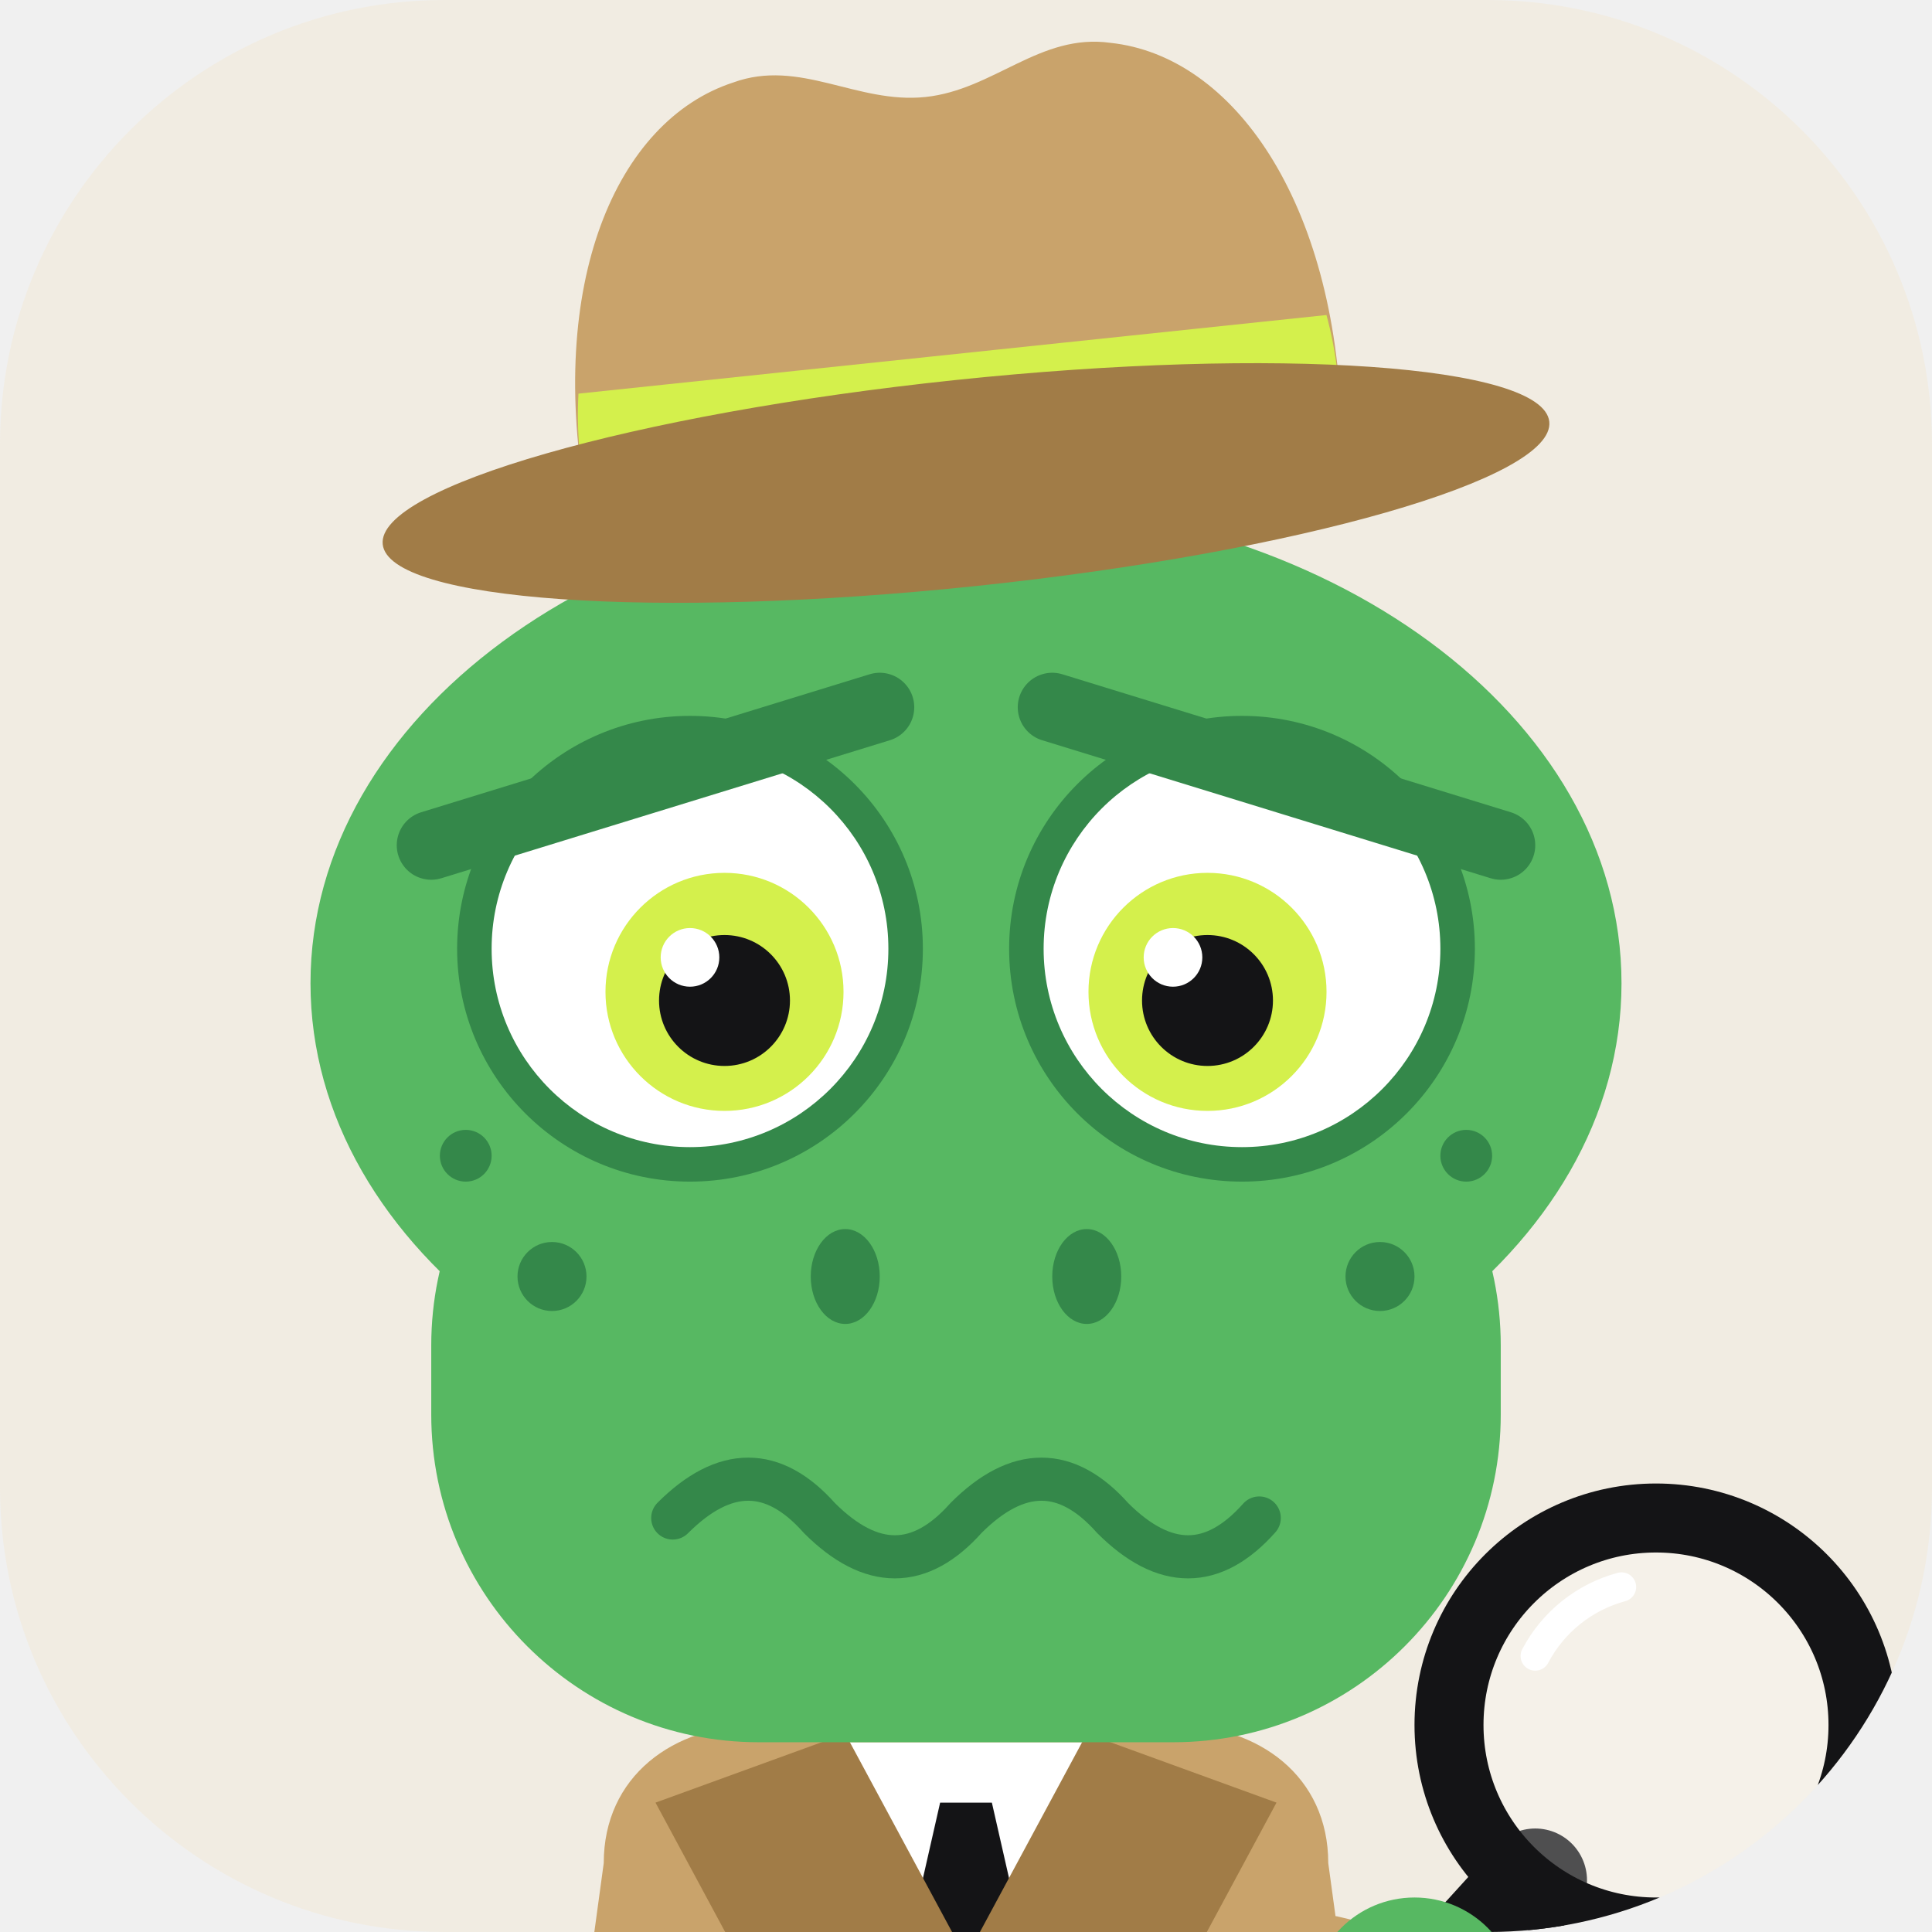
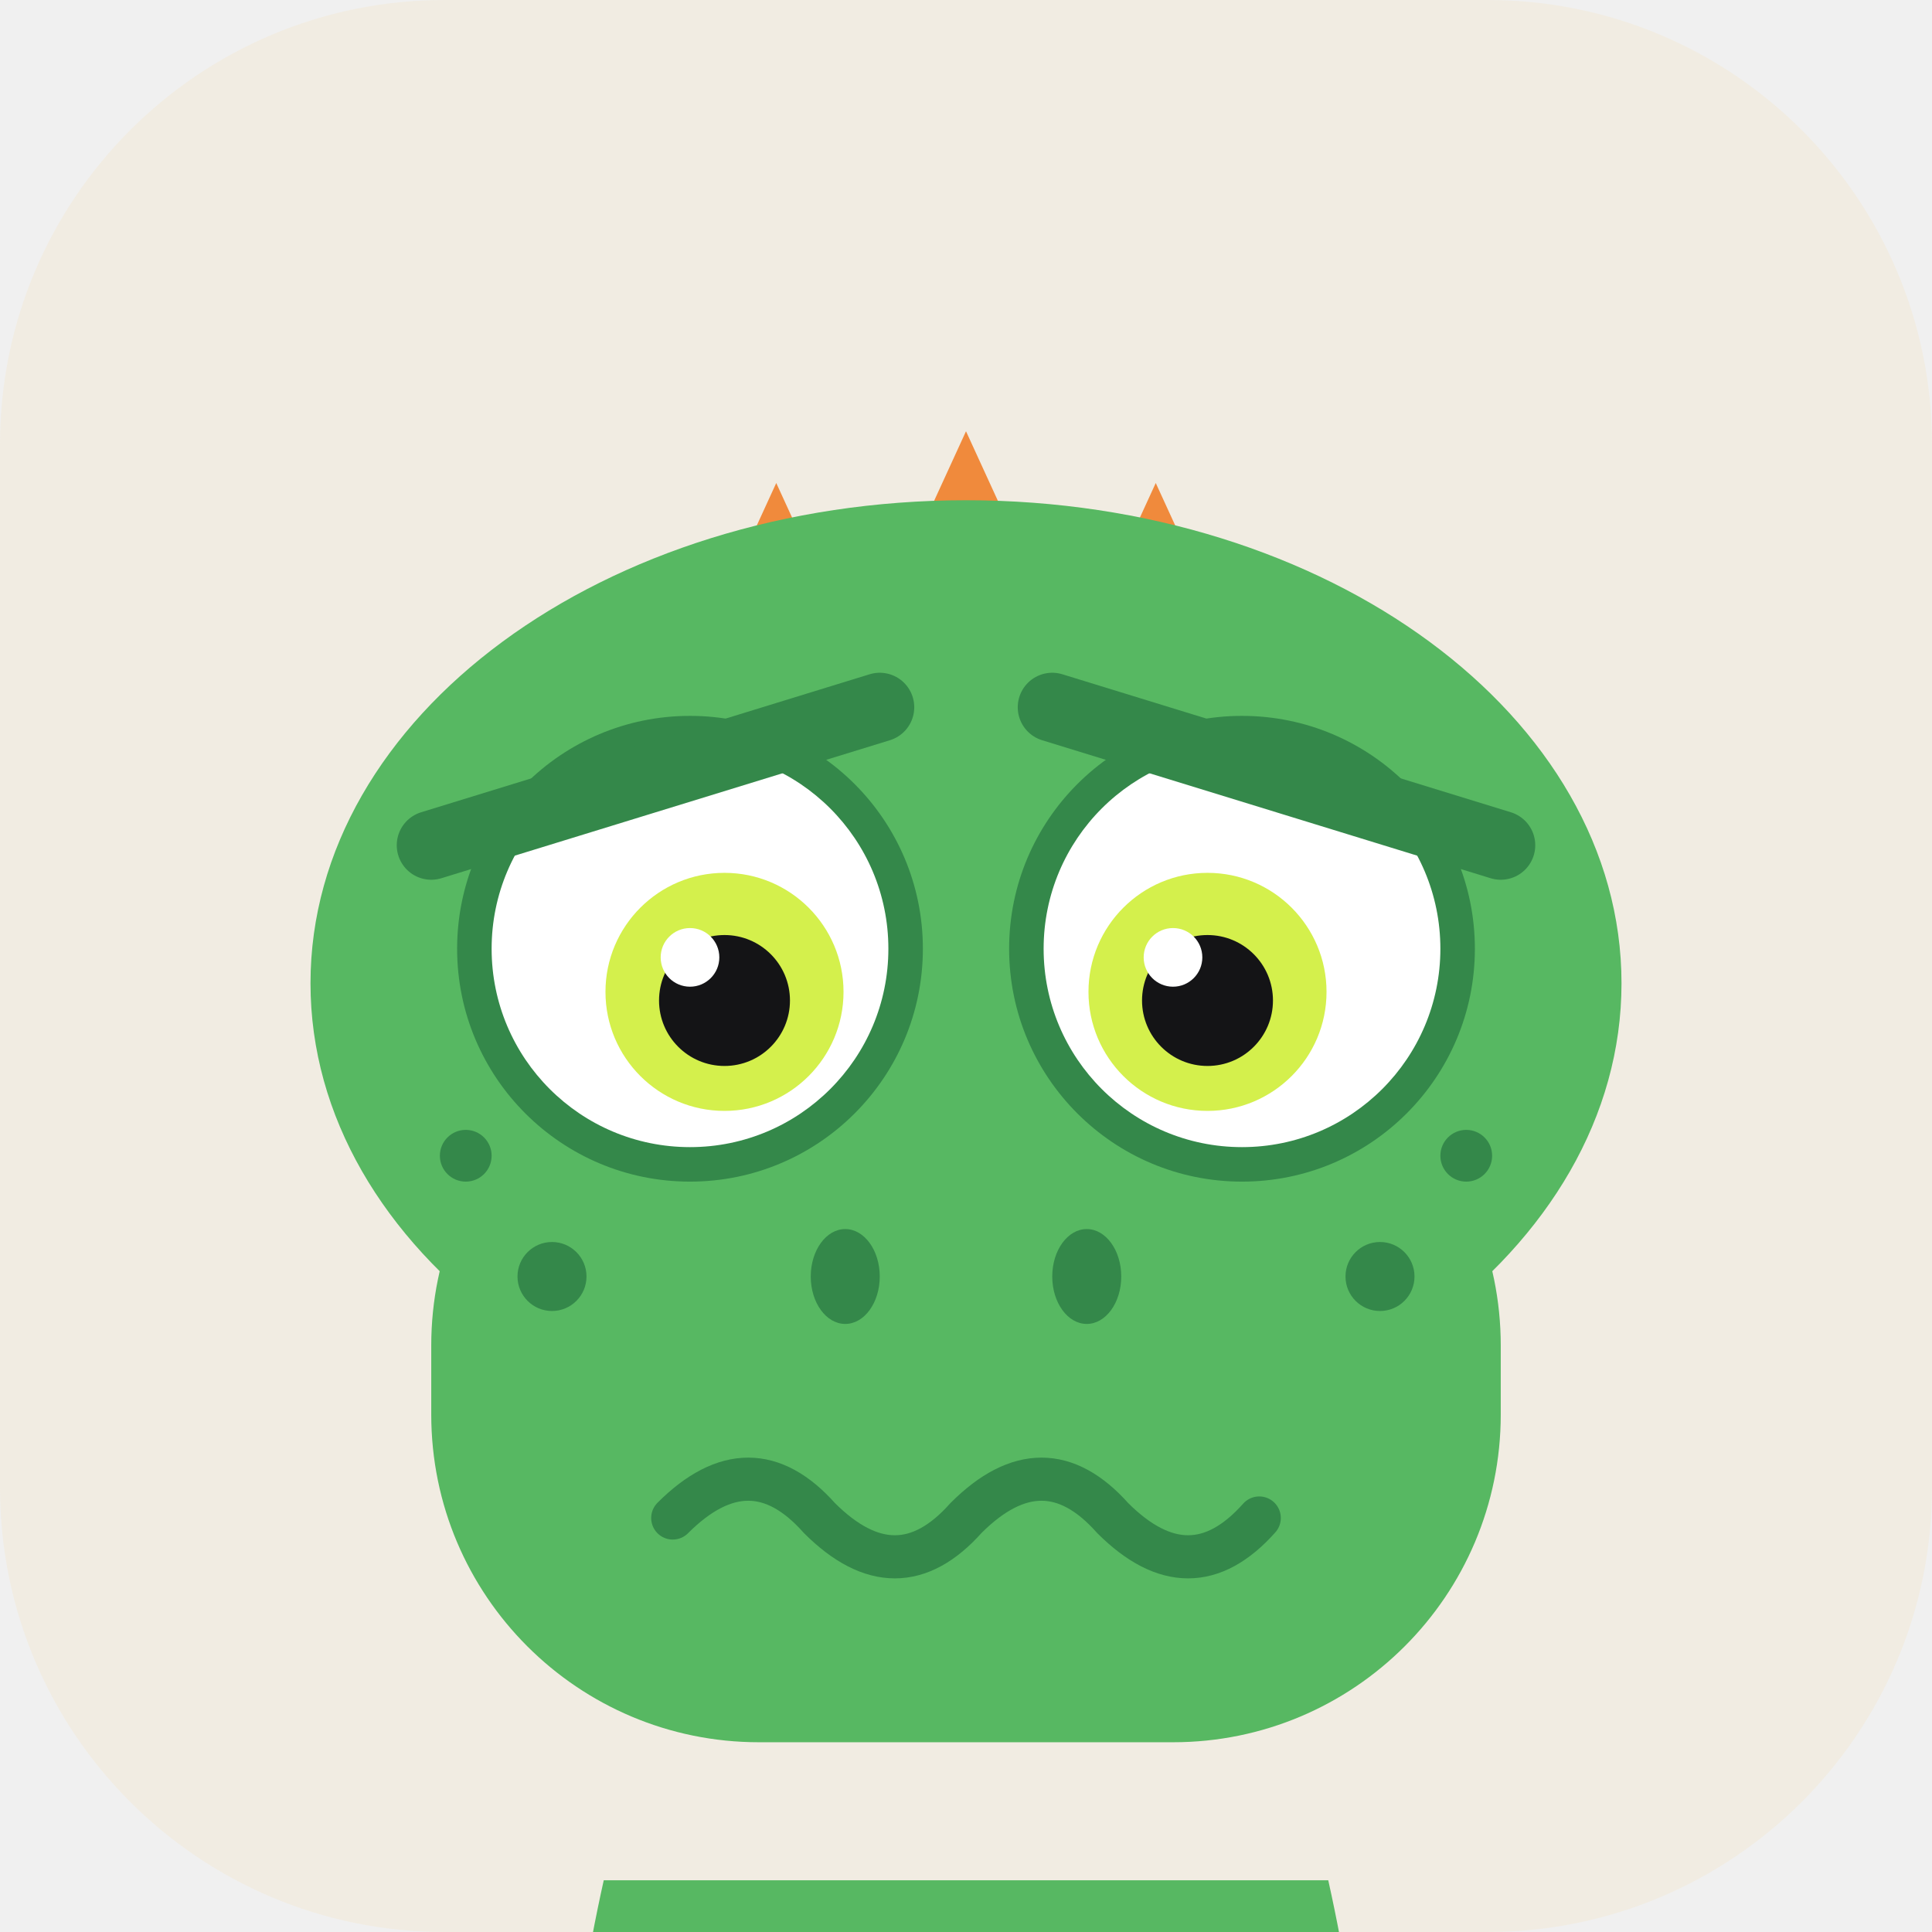
<svg xmlns="http://www.w3.org/2000/svg" width="240" height="240" viewBox="8 -14 224 224" role="img" aria-label="Tobs, stumped">
  <clipPath id="ch32">
    <rect x="8" y="-14" width="224" height="224" rx="51.52" />
  </clipPath>
  <g clip-path="url(#ch32)">
    <rect x="8" y="-14" width="224" height="224" fill="#f1ece2" />
    <path d="M96 286c-42 10-70-8-74-40" fill="none" stroke="#57b862" stroke-width="28" stroke-linecap="round" stroke-linejoin="round" />
    <path d="M13 250l9-17 9 17z" transform="rotate(-70 22 250)" fill="#f08a3c" />
    <path d="M27 276l9-17 9 17z" transform="rotate(-40 36 276)" fill="#f08a3c" />
    <path d="M53 290l9-17 9 17z" transform="rotate(-15 62 290)" fill="#f08a3c" />
    <ellipse cx="96" cy="309" rx="24" ry="11" fill="#34884a" />
    <path d="M79 314l4 7 4-7z" fill="#ffffff" />
    <path d="M92 314l4 7 4-7z" fill="#ffffff" />
    <path d="M105 314l4 7 4-7z" fill="#ffffff" />
    <ellipse cx="144" cy="309" rx="24" ry="11" fill="#34884a" />
    <path d="M127 314l4 7 4-7z" fill="#ffffff" />
    <path d="M140 314l4 7 4-7z" fill="#ffffff" />
    <path d="M153 314l4 7 4-7z" fill="#ffffff" />
-     <path d="M78 202c0-10 8-16 18-16h48c10 0 18 6 18 16L174 290c1 6-3 10-9 10H75c-6 0-10-4-9-10z" fill="#c9a36b" />
-     <path d="M120 220V300" stroke="#a17c47" stroke-width="2.2" stroke-linecap="round" />
-     <rect x="69" y="249.84" width="102" height="12" rx="3" fill="#a17c47" />
-     <rect x="112" y="247.34" width="16" height="17" rx="3.5" fill="#c9a36b" stroke="#e0a526" stroke-width="3.6" />
-     <path d="M106 188l14 26 14-26z" fill="#ffffff" />
-     <path d="M117 195h6l2.5 11-5.5 7-5.5-7z" fill="#141416" />
-     <path d="M106 187l-22 8 14 26 22-8z" fill="#a17c47" />
-     <path d="M134 187l22 8-14 26-22-8z" fill="#a17c47" />
-     <path d="M84 216q-14 4-20 16" fill="none" stroke="#c9a36b" stroke-width="13" stroke-linecap="round" stroke-linejoin="round" />
+     <path d="M78 204c-8 36-6 70 6 98h72c12-28 14-62 6-98z" fill="#57b862" />
+     <ellipse cx="120" cy="258" rx="31" ry="40" fill="#e9f6c6" />
+     <path d="M84 216q-14 4-20 16" fill="none" stroke="#57b862" stroke-width="13" stroke-linecap="round" stroke-linejoin="round" />
    <path d="M60 228l-7 5m9 3l-5 7" fill="none" stroke="#34884a" stroke-width="3.4" stroke-linecap="round" stroke-linejoin="round" />
-     <path d="M156 214q10 0 16 6" fill="none" stroke="#c9a36b" stroke-width="13" stroke-linecap="round" stroke-linejoin="round" />
+     <path d="M156 216q14 4 20 16" fill="none" stroke="#57b862" stroke-width="13" stroke-linecap="round" stroke-linejoin="round" />
+     <path d="M180 228l7 5m-9 3l5 7" fill="none" stroke="#34884a" stroke-width="3.4" stroke-linecap="round" stroke-linejoin="round" />
+     <path d="M87 66l11-24 11 24z" fill="#f08a3c" />
+     <path d="M109 60l11-24 11 24z" fill="#f08a3c" />
+     <path d="M131 66l11-24 11 24z" fill="#f08a3c" />
    <ellipse cx="120" cy="100" rx="76" ry="56" fill="#57b862" />
    <rect x="58" y="104" width="124" height="84" rx="38" fill="#57b862" />
    <circle cx="72" cy="134" r="4" fill="#34884a" />
    <circle cx="62" cy="120" r="3" fill="#34884a" />
    <circle cx="168" cy="134" r="4" fill="#34884a" />
    <circle cx="178" cy="120" r="3" fill="#34884a" />
    <circle cx="88" cy="96" r="27" fill="#34884a" />
    <circle cx="88" cy="96" r="23" fill="#ffffff" />
    <circle cx="92" cy="101" r="13.8" fill="#d4f04c" />
    <circle cx="92" cy="102" r="7.59" fill="#141416" />
    <circle cx="88" cy="97" r="3.4" fill="#ffffff" />
    <circle cx="152" cy="96" r="27" fill="#34884a" />
    <circle cx="152" cy="96" r="23" fill="#ffffff" />
    <circle cx="148" cy="101" r="13.8" fill="#d4f04c" />
    <circle cx="148" cy="102" r="7.59" fill="#141416" />
    <circle cx="144" cy="97" r="3.4" fill="#ffffff" />
    <path d="M58 84l52-16M182 84l-52-16" fill="none" stroke="#34884a" stroke-width="8" stroke-linecap="round" stroke-linejoin="round" />
    <ellipse cx="106" cy="134" rx="4" ry="5.5" fill="#34884a" />
    <ellipse cx="134" cy="134" rx="4" ry="5.5" fill="#34884a" />
    <path d="M86 162q9-9 17 0 9 9 17 0 9-9 17 0 9 9 17 0" fill="none" stroke="#34884a" stroke-width="5" stroke-linecap="round" stroke-linejoin="round" />
-     <g transform="translate(0 -22) rotate(-6 120 64)">
-       <path d="M76 62c-2-26 8-44 22-47 8-2 14 4 22 4s14-6 22-4c14 3 24 21 22 47z" fill="#c9a36b" />
-       <path d="M76.4 49h87.2c.7 4.3.7 8.7.4 13H76c-.3-4.300-.3-8.700.4-13z" fill="#d4f04c" />
-       <ellipse cx="120" cy="64" rx="68" ry="12" fill="#a17c47" />
-     </g>
-     <path d="M186 204l-20 22" stroke="#141416" stroke-width="12" stroke-linecap="round" />
-     <circle cx="200" cy="186" r="24" fill="#ffffff" fill-opacity=".25" stroke="#141416" stroke-width="8" />
-     <path d="M186 178a16 16 0 0 1 10-8" fill="none" stroke="#ffffff" stroke-width="3.4" stroke-linecap="round" />
-     <circle cx="172" cy="218" r="12" fill="#57b862" />
  </g>
</svg>
